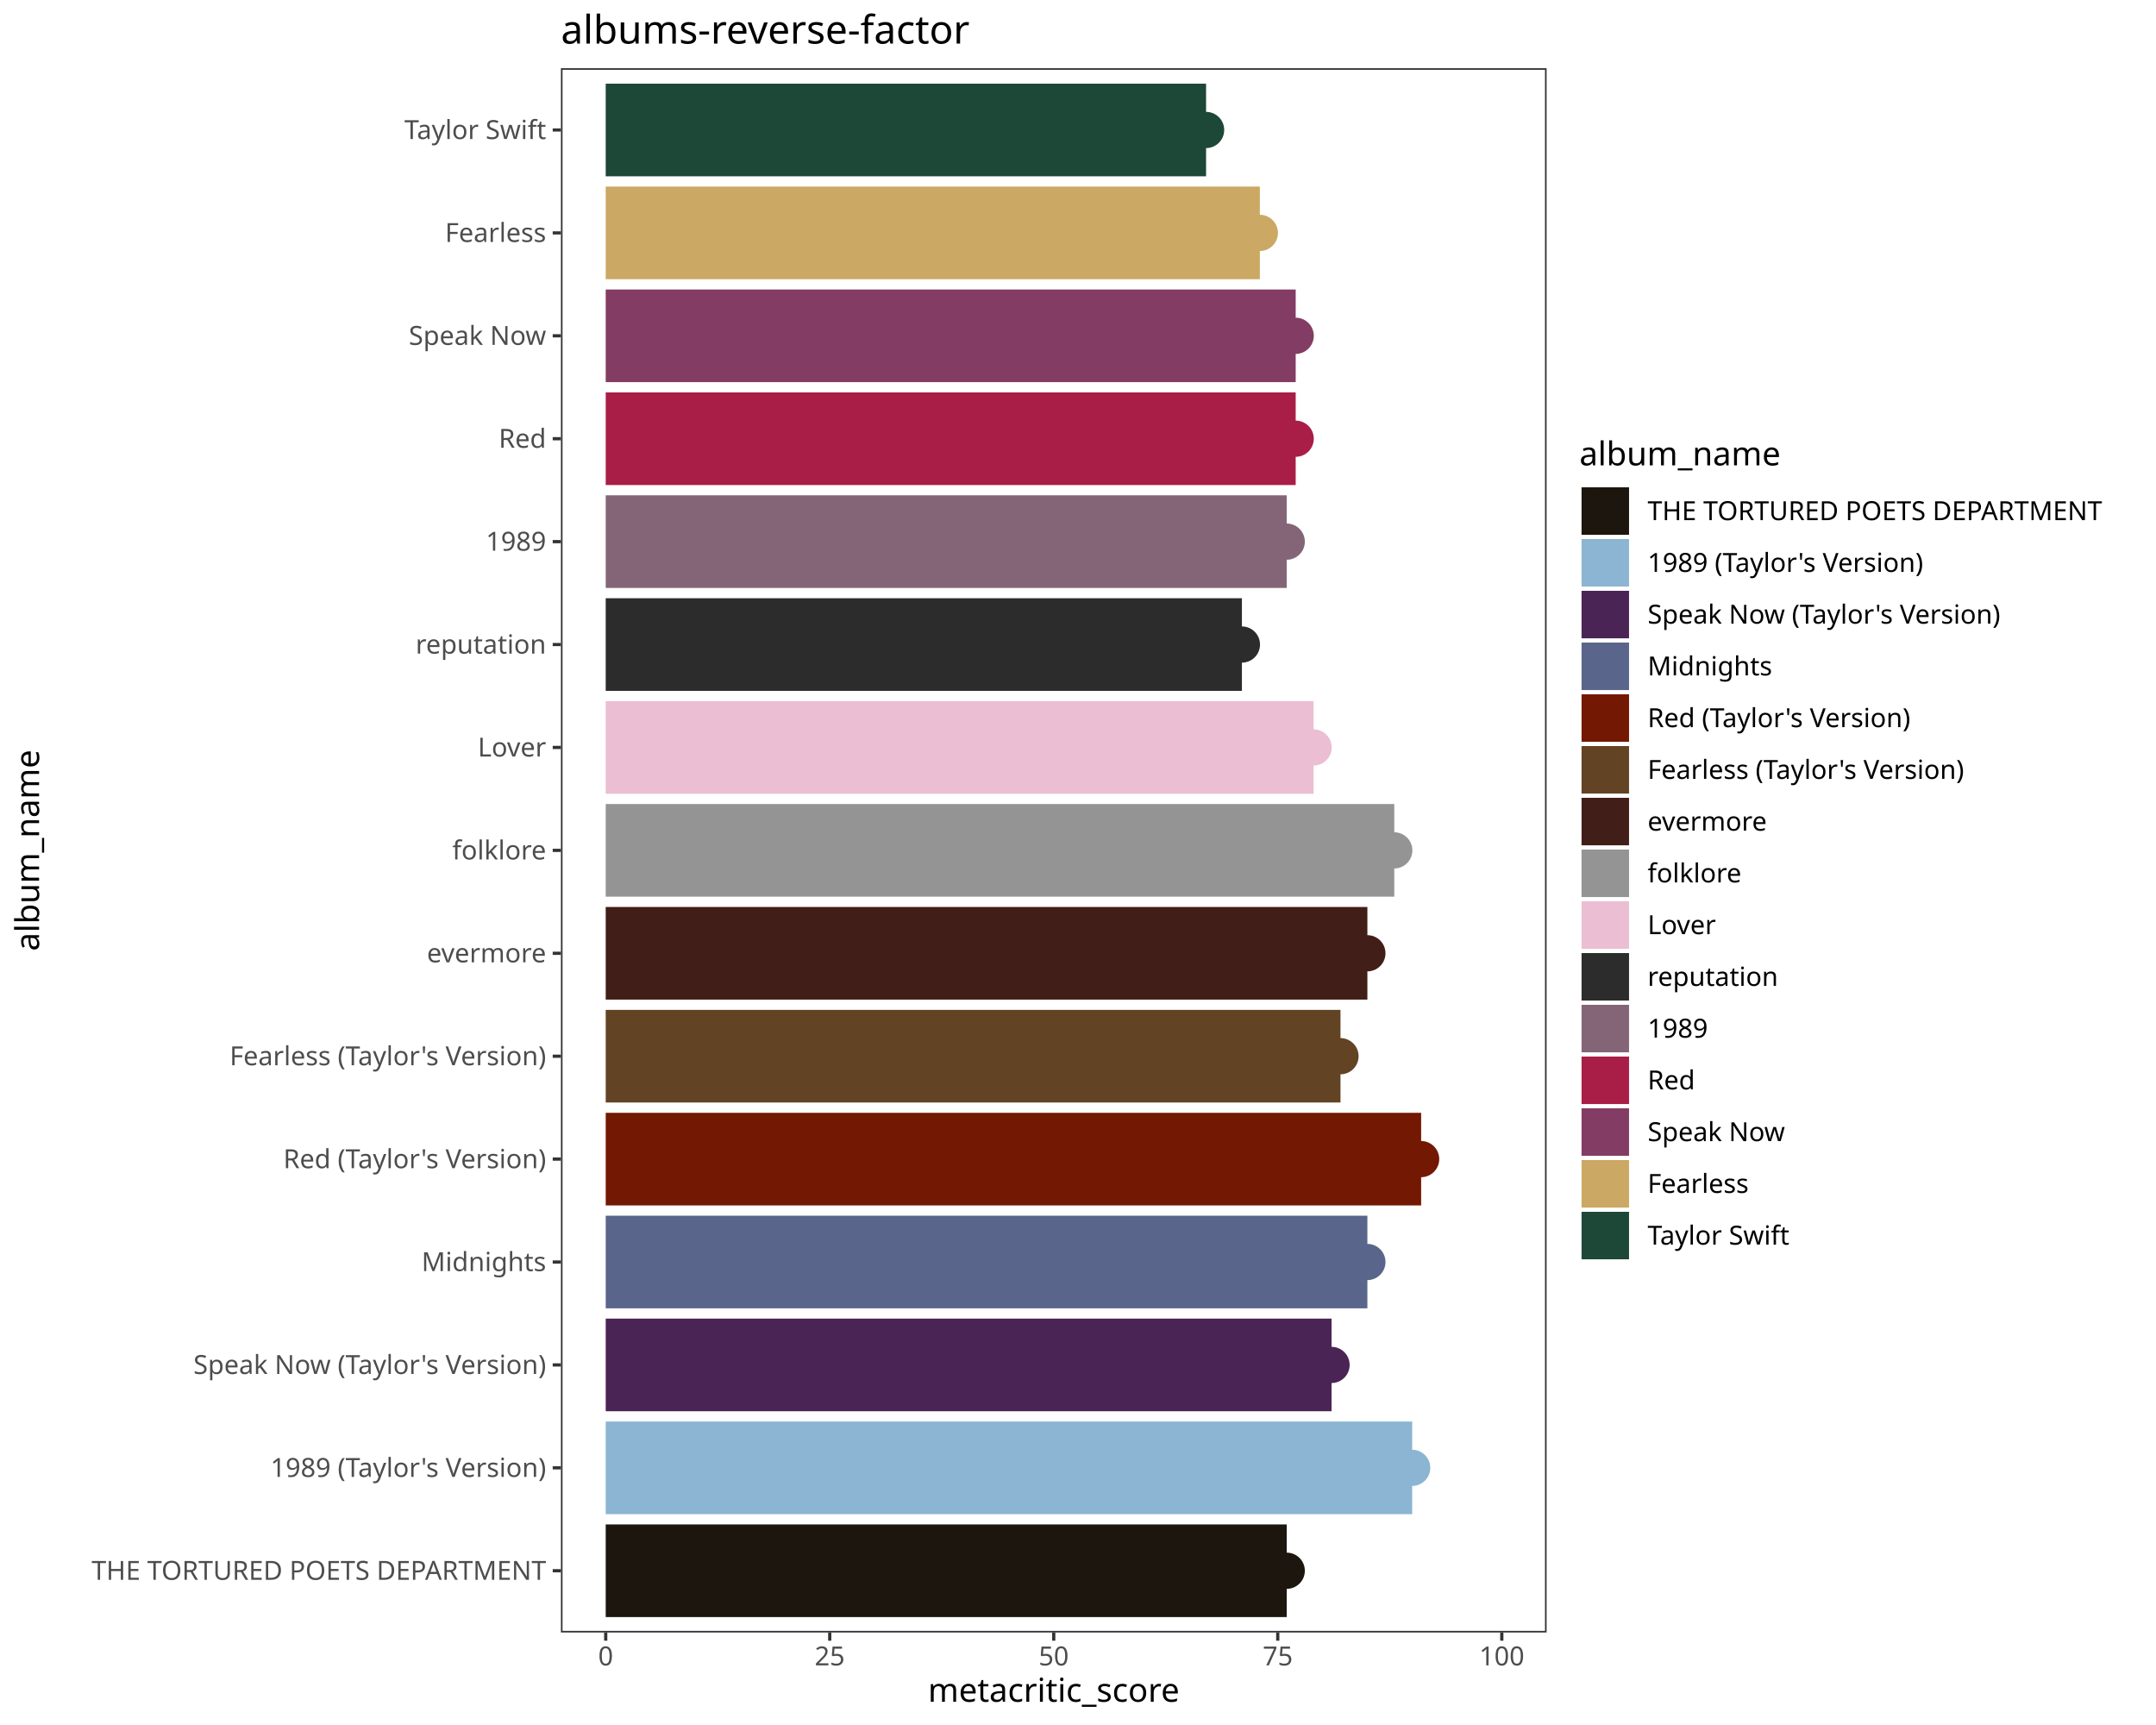
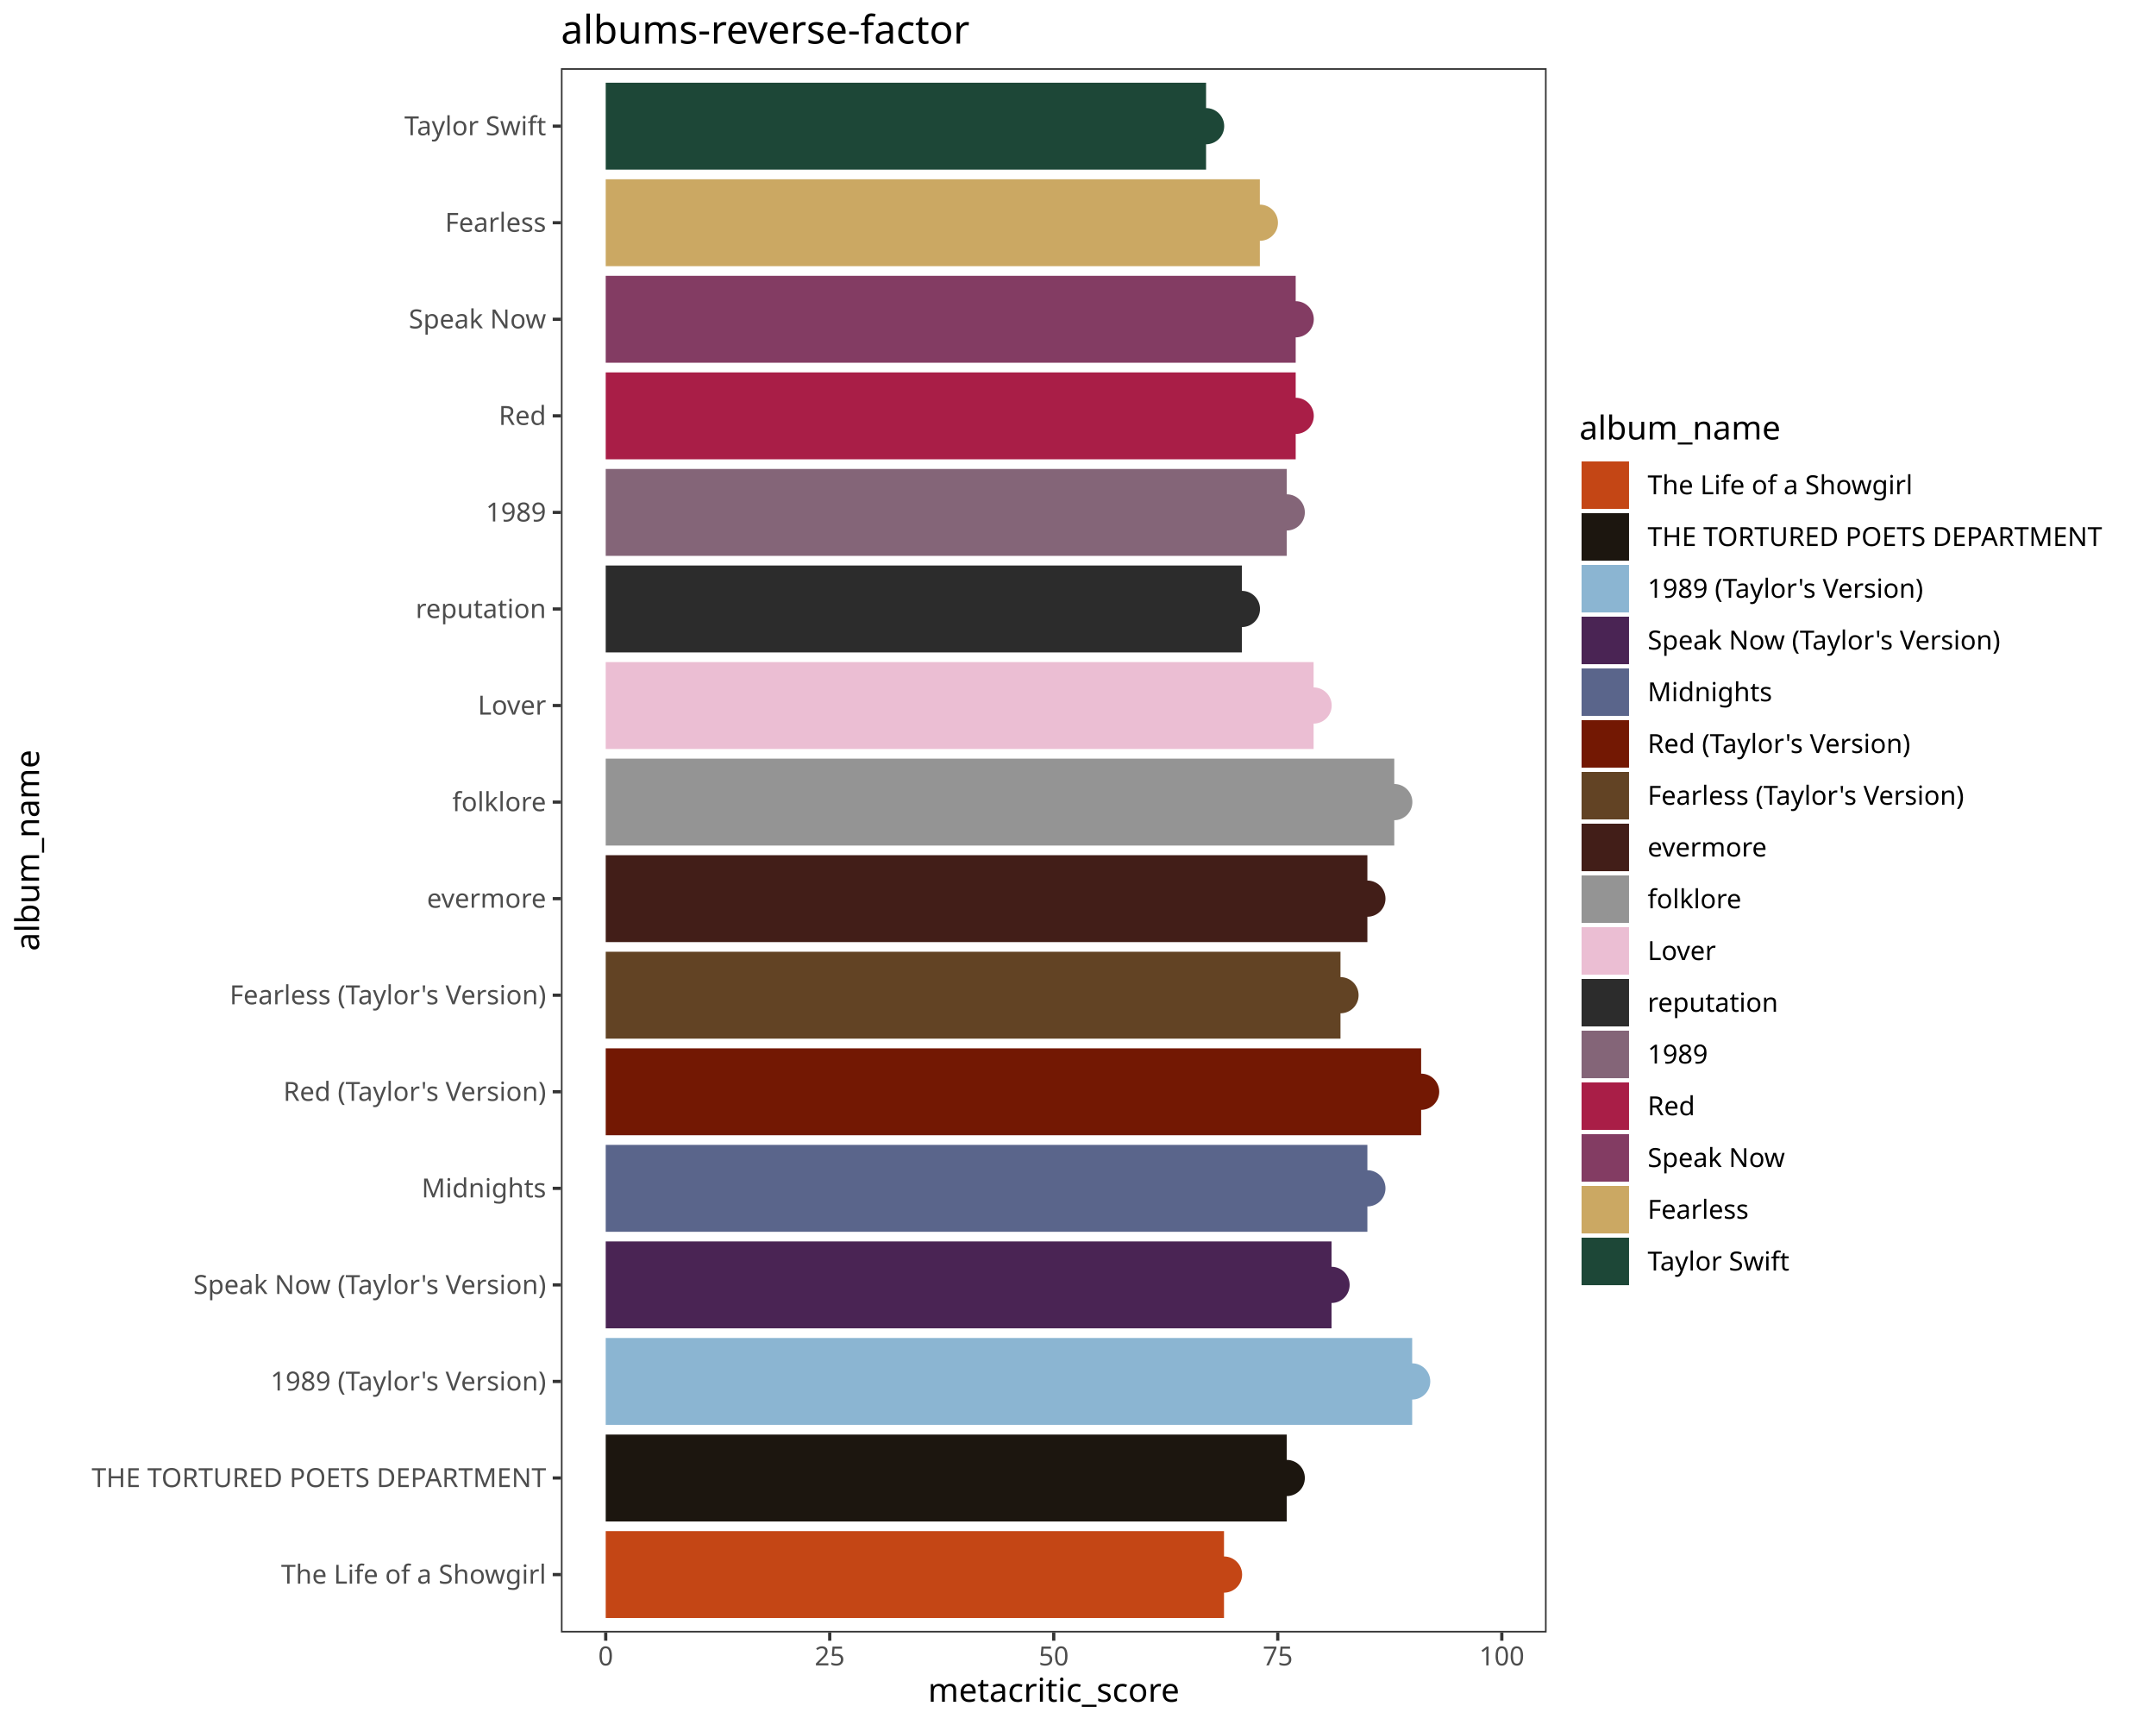
<svg xmlns="http://www.w3.org/2000/svg" class="svglite" data-engine-version="2.0" width="720.00pt" height="576.00pt" viewBox="0 0 720.00 576.00">
  <defs>
    <style type="text/css">
    .svglite line, .svglite polyline, .svglite polygon, .svglite path, .svglite rect, .svglite circle {
      fill: none;
      stroke: #000000;
      stroke-linecap: round;
      stroke-linejoin: round;
      stroke-miterlimit: 10.00;
    }
  </style>
  </defs>
  <rect width="100%" height="100%" style="stroke: none; fill: #FFFFFF;" />
  <defs>
    <clipPath id="cpMC4wMHw3MjAuMDB8MC4wMHw1NzYuMDA=">
      <rect x="0.00" y="0.00" width="720.00" height="576.00" />
    </clipPath>
  </defs>
  <g clip-path="url(#cpMC4wMHw3MjAuMDB8MC4wMHw1NzYuMDA=)">
    <rect x="0.00" y="0.00" width="720.00" height="576.00" style="stroke-width: 1.07; stroke: #FFFFFF; fill: #FFFFFF;" />
  </g>
  <defs>
    <clipPath id="cpMTg3LjMyfDUxNi40OXwyMi43OHw1NDUuMTE=">
      <rect x="187.32" y="22.78" width="329.17" height="522.33" />
    </clipPath>
  </defs>
  <g clip-path="url(#cpMTg3LjMyfDUxNi40OXwyMi43OHw1NDUuMTE=)">
    <rect x="187.32" y="22.78" width="329.17" height="522.33" style="stroke-width: 1.07; stroke: none; fill: #FFFFFF;" />
-     <rect x="202.28" y="27.94" width="200.49" height="30.93" style="stroke-width: 1.07; stroke: none; stroke-linecap: butt; stroke-linejoin: miter; fill: #1D4737;" />
-     <rect x="202.28" y="62.30" width="218.45" height="30.93" style="stroke-width: 1.07; stroke: none; stroke-linecap: butt; stroke-linejoin: miter; fill: #CBA863;" />
-     <rect x="202.28" y="96.67" width="230.42" height="30.93" style="stroke-width: 1.07; stroke: none; stroke-linecap: butt; stroke-linejoin: miter; fill: #833C63;" />
-     <rect x="202.28" y="131.03" width="230.42" height="30.93" style="stroke-width: 1.07; stroke: none; stroke-linecap: butt; stroke-linejoin: miter; fill: #A91E47;" />
-     <rect x="202.28" y="165.39" width="227.43" height="30.93" style="stroke-width: 1.07; stroke: none; stroke-linecap: butt; stroke-linejoin: miter; fill: #846578;" />
-     <rect x="202.28" y="199.76" width="212.46" height="30.93" style="stroke-width: 1.07; stroke: none; stroke-linecap: butt; stroke-linejoin: miter; fill: #2C2C2C;" />
-     <rect x="202.28" y="234.12" width="236.40" height="30.93" style="stroke-width: 1.07; stroke: none; stroke-linecap: butt; stroke-linejoin: miter; fill: #EBBED3;" />
-     <rect x="202.28" y="268.48" width="263.34" height="30.93" style="stroke-width: 1.07; stroke: none; stroke-linecap: butt; stroke-linejoin: miter; fill: #949494;" />
-     <rect x="202.28" y="302.85" width="254.36" height="30.93" style="stroke-width: 1.07; stroke: none; stroke-linecap: butt; stroke-linejoin: miter; fill: #421E18;" />
-     <rect x="202.28" y="337.21" width="245.38" height="30.93" style="stroke-width: 1.07; stroke: none; stroke-linecap: butt; stroke-linejoin: miter; fill: #624324;" />
-     <rect x="202.28" y="371.58" width="272.31" height="30.93" style="stroke-width: 1.07; stroke: none; stroke-linecap: butt; stroke-linejoin: miter; fill: #731803;" />
-     <rect x="202.28" y="405.94" width="254.36" height="30.93" style="stroke-width: 1.07; stroke: none; stroke-linecap: butt; stroke-linejoin: miter; fill: #5A658B;" />
-     <rect x="202.28" y="440.30" width="242.39" height="30.93" style="stroke-width: 1.07; stroke: none; stroke-linecap: butt; stroke-linejoin: miter; fill: #4A2454;" />
-     <rect x="202.28" y="474.67" width="269.32" height="30.93" style="stroke-width: 1.07; stroke: none; stroke-linecap: butt; stroke-linejoin: miter; fill: #8BB5D2;" />
-     <rect x="202.28" y="509.03" width="227.43" height="30.93" style="stroke-width: 1.07; stroke: none; stroke-linecap: butt; stroke-linejoin: miter; fill: #1C160F;" />
-     <circle cx="402.78" cy="43.40" r="5.69" style="stroke-width: 0.71; stroke: #1D4737; fill: #1D4737;" />
-     <circle cx="420.73" cy="77.77" r="5.69" style="stroke-width: 0.71; stroke: #CBA863; fill: #CBA863;" />
-     <circle cx="432.70" cy="112.13" r="5.69" style="stroke-width: 0.71; stroke: #833C63; fill: #833C63;" />
-     <circle cx="432.70" cy="146.49" r="5.69" style="stroke-width: 0.71; stroke: #A91E47; fill: #A91E47;" />
-     <circle cx="429.71" cy="180.86" r="5.69" style="stroke-width: 0.71; stroke: #846578; fill: #846578;" />
-     <circle cx="414.74" cy="215.22" r="5.69" style="stroke-width: 0.71; stroke: #2C2C2C; fill: #2C2C2C;" />
-     <circle cx="438.68" cy="249.58" r="5.69" style="stroke-width: 0.71; stroke: #EBBED3; fill: #EBBED3;" />
-     <circle cx="465.62" cy="283.95" r="5.69" style="stroke-width: 0.71; stroke: #949494; fill: #949494;" />
-     <circle cx="456.64" cy="318.31" r="5.69" style="stroke-width: 0.71; stroke: #421E18; fill: #421E18;" />
-     <circle cx="447.66" cy="352.68" r="5.69" style="stroke-width: 0.71; stroke: #624324; fill: #624324;" />
-     <circle cx="474.59" cy="387.04" r="5.69" style="stroke-width: 0.71; stroke: #731803; fill: #731803;" />
-     <circle cx="456.64" cy="421.40" r="5.69" style="stroke-width: 0.71; stroke: #5A658B; fill: #5A658B;" />
-     <circle cx="444.67" cy="455.77" r="5.69" style="stroke-width: 0.71; stroke: #4A2454; fill: #4A2454;" />
-     <circle cx="471.60" cy="490.13" r="5.69" style="stroke-width: 0.71; stroke: #8BB5D2; fill: #8BB5D2;" />
-     <circle cx="429.71" cy="524.49" r="5.69" style="stroke-width: 0.71; stroke: #1C160F; fill: #1C160F;" />
+     <rect x="202.28" y="27.62" width="200.49" height="29.02" style="stroke-width: 1.07; stroke: none; stroke-linecap: butt; stroke-linejoin: miter; fill: #1D4737;" />
+     <rect x="202.28" y="59.86" width="218.45" height="29.02" style="stroke-width: 1.07; stroke: none; stroke-linecap: butt; stroke-linejoin: miter; fill: #CBA863;" />
+     <rect x="202.28" y="92.10" width="230.42" height="29.02" style="stroke-width: 1.07; stroke: none; stroke-linecap: butt; stroke-linejoin: miter; fill: #833C63;" />
+     <rect x="202.28" y="124.35" width="230.42" height="29.02" style="stroke-width: 1.07; stroke: none; stroke-linecap: butt; stroke-linejoin: miter; fill: #A91E47;" />
+     <rect x="202.28" y="156.59" width="227.43" height="29.02" style="stroke-width: 1.07; stroke: none; stroke-linecap: butt; stroke-linejoin: miter; fill: #846578;" />
+     <rect x="202.28" y="188.83" width="212.46" height="29.02" style="stroke-width: 1.07; stroke: none; stroke-linecap: butt; stroke-linejoin: miter; fill: #2C2C2C;" />
+     <rect x="202.28" y="221.08" width="236.40" height="29.02" style="stroke-width: 1.07; stroke: none; stroke-linecap: butt; stroke-linejoin: miter; fill: #EBBED3;" />
+     <rect x="202.28" y="253.32" width="263.34" height="29.02" style="stroke-width: 1.07; stroke: none; stroke-linecap: butt; stroke-linejoin: miter; fill: #949494;" />
+     <rect x="202.28" y="285.56" width="254.36" height="29.02" style="stroke-width: 1.07; stroke: none; stroke-linecap: butt; stroke-linejoin: miter; fill: #421E18;" />
+     <rect x="202.28" y="317.80" width="245.38" height="29.02" style="stroke-width: 1.07; stroke: none; stroke-linecap: butt; stroke-linejoin: miter; fill: #624324;" />
+     <rect x="202.28" y="350.05" width="272.31" height="29.02" style="stroke-width: 1.07; stroke: none; stroke-linecap: butt; stroke-linejoin: miter; fill: #731803;" />
+     <rect x="202.28" y="382.29" width="254.36" height="29.02" style="stroke-width: 1.07; stroke: none; stroke-linecap: butt; stroke-linejoin: miter; fill: #5A658B;" />
+     <rect x="202.28" y="414.53" width="242.39" height="29.02" style="stroke-width: 1.07; stroke: none; stroke-linecap: butt; stroke-linejoin: miter; fill: #4A2454;" />
+     <rect x="202.28" y="446.77" width="269.32" height="29.02" style="stroke-width: 1.07; stroke: none; stroke-linecap: butt; stroke-linejoin: miter; fill: #8BB5D2;" />
+     <rect x="202.28" y="479.02" width="227.43" height="29.02" style="stroke-width: 1.07; stroke: none; stroke-linecap: butt; stroke-linejoin: miter; fill: #1C160F;" />
+     <rect x="202.28" y="511.26" width="206.48" height="29.02" style="stroke-width: 1.07; stroke: none; stroke-linecap: butt; stroke-linejoin: miter; fill: #C44615;" />
+     <circle cx="402.78" cy="42.13" r="5.69" style="stroke-width: 0.71; stroke: #1D4737; fill: #1D4737;" />
+     <circle cx="420.73" cy="74.37" r="5.69" style="stroke-width: 0.71; stroke: #CBA863; fill: #CBA863;" />
+     <circle cx="432.70" cy="106.61" r="5.69" style="stroke-width: 0.71; stroke: #833C63; fill: #833C63;" />
+     <circle cx="432.70" cy="138.86" r="5.69" style="stroke-width: 0.71; stroke: #A91E47; fill: #A91E47;" />
+     <circle cx="429.71" cy="171.10" r="5.69" style="stroke-width: 0.71; stroke: #846578; fill: #846578;" />
+     <circle cx="414.74" cy="203.34" r="5.69" style="stroke-width: 0.71; stroke: #2C2C2C; fill: #2C2C2C;" />
+     <circle cx="438.68" cy="235.58" r="5.69" style="stroke-width: 0.71; stroke: #EBBED3; fill: #EBBED3;" />
+     <circle cx="465.62" cy="267.83" r="5.69" style="stroke-width: 0.71; stroke: #949494; fill: #949494;" />
+     <circle cx="456.64" cy="300.07" r="5.69" style="stroke-width: 0.71; stroke: #421E18; fill: #421E18;" />
+     <circle cx="447.66" cy="332.31" r="5.69" style="stroke-width: 0.71; stroke: #624324; fill: #624324;" />
+     <circle cx="474.59" cy="364.55" r="5.69" style="stroke-width: 0.71; stroke: #731803; fill: #731803;" />
+     <circle cx="456.64" cy="396.80" r="5.69" style="stroke-width: 0.71; stroke: #5A658B; fill: #5A658B;" />
+     <circle cx="444.67" cy="429.04" r="5.69" style="stroke-width: 0.71; stroke: #4A2454; fill: #4A2454;" />
+     <circle cx="471.60" cy="461.28" r="5.69" style="stroke-width: 0.71; stroke: #8BB5D2; fill: #8BB5D2;" />
+     <circle cx="429.71" cy="493.52" r="5.69" style="stroke-width: 0.71; stroke: #1C160F; fill: #1C160F;" />
+     <circle cx="408.76" cy="525.77" r="5.69" style="stroke-width: 0.71; stroke: #C44615; fill: #C44615;" />
    <rect x="187.32" y="22.78" width="329.17" height="522.33" style="stroke-width: 1.07; stroke: #333333;" />
  </g>
  <g clip-path="url(#cpMC4wMHw3MjAuMDB8MC4wMHw1NzYuMDA=)">
-     <text x="182.39" y="527.52" text-anchor="end" style="font-size: 8.80px; fill: #4D4D4D; font-family: sans;" textLength="164.31px" lengthAdjust="spacingAndGlyphs">THE TORTURED POETS DEPARTMENT</text>
-     <text x="182.39" y="493.16" text-anchor="end" style="font-size: 8.80px; fill: #4D4D4D; font-family: sans;" textLength="90.71px" lengthAdjust="spacingAndGlyphs">1989 (Taylor's Version)</text>
-     <text x="182.39" y="458.79" text-anchor="end" style="font-size: 8.80px; fill: #4D4D4D; font-family: sans;" textLength="116.14px" lengthAdjust="spacingAndGlyphs">Speak Now (Taylor's Version)</text>
-     <text x="182.39" y="424.43" text-anchor="end" style="font-size: 8.80px; fill: #4D4D4D; font-family: sans;" textLength="37.67px" lengthAdjust="spacingAndGlyphs">Midnights</text>
-     <text x="182.39" y="390.07" text-anchor="end" style="font-size: 8.80px; fill: #4D4D4D; font-family: sans;" textLength="87.27px" lengthAdjust="spacingAndGlyphs">Red (Taylor's Version)</text>
-     <text x="182.39" y="355.70" text-anchor="end" style="font-size: 8.80px; fill: #4D4D4D; font-family: sans;" textLength="104.88px" lengthAdjust="spacingAndGlyphs">Fearless (Taylor's Version)</text>
-     <text x="182.39" y="321.34" text-anchor="end" style="font-size: 8.80px; fill: #4D4D4D; font-family: sans;" textLength="37.18px" lengthAdjust="spacingAndGlyphs">evermore</text>
-     <text x="182.39" y="286.98" text-anchor="end" style="font-size: 8.80px; fill: #4D4D4D; font-family: sans;" textLength="28.37px" lengthAdjust="spacingAndGlyphs">folklore</text>
-     <text x="182.39" y="252.61" text-anchor="end" style="font-size: 8.80px; fill: #4D4D4D; font-family: sans;" textLength="22.02px" lengthAdjust="spacingAndGlyphs">Lover</text>
-     <text x="182.39" y="218.25" text-anchor="end" style="font-size: 8.80px; fill: #4D4D4D; font-family: sans;" textLength="39.14px" lengthAdjust="spacingAndGlyphs">reputation</text>
-     <text x="182.39" y="183.88" text-anchor="end" style="font-size: 8.80px; fill: #4D4D4D; font-family: sans;" textLength="19.58px" lengthAdjust="spacingAndGlyphs">1989</text>
-     <text x="182.39" y="149.52" text-anchor="end" style="font-size: 8.80px; fill: #4D4D4D; font-family: sans;" textLength="16.15px" lengthAdjust="spacingAndGlyphs">Red</text>
-     <text x="182.39" y="115.16" text-anchor="end" style="font-size: 8.80px; fill: #4D4D4D; font-family: sans;" textLength="45.01px" lengthAdjust="spacingAndGlyphs">Speak Now</text>
-     <text x="182.39" y="80.79" text-anchor="end" style="font-size: 8.80px; fill: #4D4D4D; font-family: sans;" textLength="33.75px" lengthAdjust="spacingAndGlyphs">Fearless</text>
-     <text x="182.39" y="46.43" text-anchor="end" style="font-size: 8.80px; fill: #4D4D4D; font-family: sans;" textLength="45.97px" lengthAdjust="spacingAndGlyphs">Taylor Swift</text>
-     <polyline points="184.58,524.49 187.32,524.49 " style="stroke-width: 1.07; stroke: #333333; stroke-linecap: butt;" />
-     <polyline points="184.58,490.13 187.32,490.13 " style="stroke-width: 1.07; stroke: #333333; stroke-linecap: butt;" />
-     <polyline points="184.58,455.77 187.32,455.77 " style="stroke-width: 1.07; stroke: #333333; stroke-linecap: butt;" />
-     <polyline points="184.58,421.40 187.32,421.40 " style="stroke-width: 1.07; stroke: #333333; stroke-linecap: butt;" />
-     <polyline points="184.58,387.04 187.32,387.04 " style="stroke-width: 1.07; stroke: #333333; stroke-linecap: butt;" />
-     <polyline points="184.58,352.68 187.32,352.68 " style="stroke-width: 1.07; stroke: #333333; stroke-linecap: butt;" />
-     <polyline points="184.58,318.31 187.32,318.31 " style="stroke-width: 1.07; stroke: #333333; stroke-linecap: butt;" />
-     <polyline points="184.58,283.95 187.32,283.95 " style="stroke-width: 1.07; stroke: #333333; stroke-linecap: butt;" />
-     <polyline points="184.58,249.58 187.32,249.58 " style="stroke-width: 1.07; stroke: #333333; stroke-linecap: butt;" />
-     <polyline points="184.58,215.22 187.32,215.22 " style="stroke-width: 1.07; stroke: #333333; stroke-linecap: butt;" />
-     <polyline points="184.58,180.86 187.32,180.86 " style="stroke-width: 1.07; stroke: #333333; stroke-linecap: butt;" />
-     <polyline points="184.58,146.49 187.32,146.49 " style="stroke-width: 1.07; stroke: #333333; stroke-linecap: butt;" />
-     <polyline points="184.58,112.13 187.32,112.13 " style="stroke-width: 1.07; stroke: #333333; stroke-linecap: butt;" />
-     <polyline points="184.58,77.77 187.32,77.77 " style="stroke-width: 1.07; stroke: #333333; stroke-linecap: butt;" />
-     <polyline points="184.58,43.40 187.32,43.40 " style="stroke-width: 1.07; stroke: #333333; stroke-linecap: butt;" />
+     <text x="182.39" y="528.80" text-anchor="end" style="font-size: 8.80px; fill: #4D4D4D; font-family: sans;" textLength="85.11px" lengthAdjust="spacingAndGlyphs">The Life of a Showgirl</text>
+     <text x="182.39" y="496.55" text-anchor="end" style="font-size: 8.80px; fill: #4D4D4D; font-family: sans;" textLength="164.31px" lengthAdjust="spacingAndGlyphs">THE TORTURED POETS DEPARTMENT</text>
+     <text x="182.39" y="464.31" text-anchor="end" style="font-size: 8.80px; fill: #4D4D4D; font-family: sans;" textLength="90.71px" lengthAdjust="spacingAndGlyphs">1989 (Taylor's Version)</text>
+     <text x="182.39" y="432.07" text-anchor="end" style="font-size: 8.80px; fill: #4D4D4D; font-family: sans;" textLength="116.14px" lengthAdjust="spacingAndGlyphs">Speak Now (Taylor's Version)</text>
+     <text x="182.39" y="399.82" text-anchor="end" style="font-size: 8.80px; fill: #4D4D4D; font-family: sans;" textLength="37.67px" lengthAdjust="spacingAndGlyphs">Midnights</text>
+     <text x="182.39" y="367.58" text-anchor="end" style="font-size: 8.80px; fill: #4D4D4D; font-family: sans;" textLength="87.27px" lengthAdjust="spacingAndGlyphs">Red (Taylor's Version)</text>
+     <text x="182.39" y="335.34" text-anchor="end" style="font-size: 8.80px; fill: #4D4D4D; font-family: sans;" textLength="104.88px" lengthAdjust="spacingAndGlyphs">Fearless (Taylor's Version)</text>
+     <text x="182.39" y="303.10" text-anchor="end" style="font-size: 8.80px; fill: #4D4D4D; font-family: sans;" textLength="37.18px" lengthAdjust="spacingAndGlyphs">evermore</text>
+     <text x="182.39" y="270.85" text-anchor="end" style="font-size: 8.80px; fill: #4D4D4D; font-family: sans;" textLength="28.37px" lengthAdjust="spacingAndGlyphs">folklore</text>
+     <text x="182.39" y="238.61" text-anchor="end" style="font-size: 8.80px; fill: #4D4D4D; font-family: sans;" textLength="22.02px" lengthAdjust="spacingAndGlyphs">Lover</text>
+     <text x="182.39" y="206.37" text-anchor="end" style="font-size: 8.80px; fill: #4D4D4D; font-family: sans;" textLength="39.14px" lengthAdjust="spacingAndGlyphs">reputation</text>
+     <text x="182.39" y="174.13" text-anchor="end" style="font-size: 8.80px; fill: #4D4D4D; font-family: sans;" textLength="19.58px" lengthAdjust="spacingAndGlyphs">1989</text>
+     <text x="182.39" y="141.88" text-anchor="end" style="font-size: 8.80px; fill: #4D4D4D; font-family: sans;" textLength="16.15px" lengthAdjust="spacingAndGlyphs">Red</text>
+     <text x="182.39" y="109.64" text-anchor="end" style="font-size: 8.80px; fill: #4D4D4D; font-family: sans;" textLength="45.01px" lengthAdjust="spacingAndGlyphs">Speak Now</text>
+     <text x="182.39" y="77.40" text-anchor="end" style="font-size: 8.80px; fill: #4D4D4D; font-family: sans;" textLength="33.75px" lengthAdjust="spacingAndGlyphs">Fearless</text>
+     <text x="182.39" y="45.16" text-anchor="end" style="font-size: 8.80px; fill: #4D4D4D; font-family: sans;" textLength="45.97px" lengthAdjust="spacingAndGlyphs">Taylor Swift</text>
+     <polyline points="184.58,525.77 187.32,525.77 " style="stroke-width: 1.07; stroke: #333333; stroke-linecap: butt;" />
+     <polyline points="184.58,493.52 187.32,493.52 " style="stroke-width: 1.07; stroke: #333333; stroke-linecap: butt;" />
+     <polyline points="184.58,461.28 187.32,461.28 " style="stroke-width: 1.07; stroke: #333333; stroke-linecap: butt;" />
+     <polyline points="184.58,429.04 187.32,429.04 " style="stroke-width: 1.07; stroke: #333333; stroke-linecap: butt;" />
+     <polyline points="184.58,396.80 187.32,396.80 " style="stroke-width: 1.07; stroke: #333333; stroke-linecap: butt;" />
+     <polyline points="184.58,364.55 187.32,364.55 " style="stroke-width: 1.07; stroke: #333333; stroke-linecap: butt;" />
+     <polyline points="184.58,332.31 187.32,332.31 " style="stroke-width: 1.07; stroke: #333333; stroke-linecap: butt;" />
+     <polyline points="184.58,300.07 187.32,300.07 " style="stroke-width: 1.07; stroke: #333333; stroke-linecap: butt;" />
+     <polyline points="184.58,267.83 187.32,267.83 " style="stroke-width: 1.07; stroke: #333333; stroke-linecap: butt;" />
+     <polyline points="184.58,235.58 187.32,235.58 " style="stroke-width: 1.07; stroke: #333333; stroke-linecap: butt;" />
+     <polyline points="184.58,203.34 187.32,203.34 " style="stroke-width: 1.07; stroke: #333333; stroke-linecap: butt;" />
+     <polyline points="184.58,171.10 187.32,171.10 " style="stroke-width: 1.07; stroke: #333333; stroke-linecap: butt;" />
+     <polyline points="184.58,138.86 187.32,138.86 " style="stroke-width: 1.07; stroke: #333333; stroke-linecap: butt;" />
+     <polyline points="184.58,106.61 187.32,106.61 " style="stroke-width: 1.07; stroke: #333333; stroke-linecap: butt;" />
+     <polyline points="184.58,74.37 187.32,74.37 " style="stroke-width: 1.07; stroke: #333333; stroke-linecap: butt;" />
+     <polyline points="184.58,42.13 187.32,42.13 " style="stroke-width: 1.07; stroke: #333333; stroke-linecap: butt;" />
    <polyline points="202.28,547.85 202.28,545.11 " style="stroke-width: 1.07; stroke: #333333; stroke-linecap: butt;" />
    <polyline points="277.09,547.85 277.09,545.11 " style="stroke-width: 1.07; stroke: #333333; stroke-linecap: butt;" />
    <polyline points="351.90,547.85 351.90,545.11 " style="stroke-width: 1.07; stroke: #333333; stroke-linecap: butt;" />
    <polyline points="426.71,547.85 426.71,545.11 " style="stroke-width: 1.07; stroke: #333333; stroke-linecap: butt;" />
    <polyline points="501.53,547.85 501.53,545.11 " style="stroke-width: 1.07; stroke: #333333; stroke-linecap: butt;" />
    <text x="202.28" y="556.10" text-anchor="middle" style="font-size: 8.80px; fill: #4D4D4D; font-family: sans;" textLength="4.89px" lengthAdjust="spacingAndGlyphs">0</text>
    <text x="277.09" y="556.10" text-anchor="middle" style="font-size: 8.80px; fill: #4D4D4D; font-family: sans;" textLength="9.79px" lengthAdjust="spacingAndGlyphs">25</text>
    <text x="351.90" y="556.10" text-anchor="middle" style="font-size: 8.80px; fill: #4D4D4D; font-family: sans;" textLength="9.79px" lengthAdjust="spacingAndGlyphs">50</text>
    <text x="426.71" y="556.10" text-anchor="middle" style="font-size: 8.80px; fill: #4D4D4D; font-family: sans;" textLength="9.79px" lengthAdjust="spacingAndGlyphs">75</text>
    <text x="501.53" y="556.10" text-anchor="middle" style="font-size: 8.80px; fill: #4D4D4D; font-family: sans;" textLength="14.68px" lengthAdjust="spacingAndGlyphs">100</text>
    <text x="351.90" y="568.24" text-anchor="middle" style="font-size: 11.00px; font-family: sans;" textLength="80.10px" lengthAdjust="spacingAndGlyphs">metacritic_score</text>
    <text transform="translate(13.05,283.95) rotate(-90)" text-anchor="middle" style="font-size: 11.00px; font-family: sans;" textLength="63.60px" lengthAdjust="spacingAndGlyphs">album_name</text>
-     <rect x="527.45" y="146.68" width="187.07" height="274.53" style="stroke-width: 1.07; stroke: none; fill: #FFFFFF;" />
-     <text x="527.45" y="155.39" style="font-size: 11.00px; font-family: sans;" textLength="63.60px" lengthAdjust="spacingAndGlyphs">album_name</text>
-     <rect x="527.45" y="162.01" width="17.28" height="17.28" style="stroke-width: 1.07; stroke: none; fill: #FFFFFF;" />
-     <rect x="528.16" y="162.72" width="15.86" height="15.86" style="stroke-width: 1.07; stroke: none; stroke-linecap: butt; stroke-linejoin: miter; fill: #1C160F;" />
-     <circle cx="536.09" cy="170.65" r="5.69" style="stroke-width: 0.71; stroke: #1C160F; fill: #1C160F;" />
-     <rect x="527.45" y="179.29" width="17.28" height="17.28" style="stroke-width: 1.07; stroke: none; fill: #FFFFFF;" />
-     <rect x="528.16" y="180.00" width="15.86" height="15.86" style="stroke-width: 1.07; stroke: none; stroke-linecap: butt; stroke-linejoin: miter; fill: #8BB5D2;" />
-     <circle cx="536.09" cy="187.93" r="5.69" style="stroke-width: 0.71; stroke: #8BB5D2; fill: #8BB5D2;" />
-     <rect x="527.45" y="196.57" width="17.28" height="17.28" style="stroke-width: 1.07; stroke: none; fill: #FFFFFF;" />
-     <rect x="528.16" y="197.28" width="15.86" height="15.86" style="stroke-width: 1.07; stroke: none; stroke-linecap: butt; stroke-linejoin: miter; fill: #4A2454;" />
-     <circle cx="536.09" cy="205.21" r="5.69" style="stroke-width: 0.71; stroke: #4A2454; fill: #4A2454;" />
-     <rect x="527.45" y="213.85" width="17.28" height="17.28" style="stroke-width: 1.07; stroke: none; fill: #FFFFFF;" />
-     <rect x="528.16" y="214.56" width="15.86" height="15.86" style="stroke-width: 1.07; stroke: none; stroke-linecap: butt; stroke-linejoin: miter; fill: #5A658B;" />
-     <circle cx="536.09" cy="222.49" r="5.69" style="stroke-width: 0.71; stroke: #5A658B; fill: #5A658B;" />
-     <rect x="527.45" y="231.13" width="17.28" height="17.28" style="stroke-width: 1.07; stroke: none; fill: #FFFFFF;" />
-     <rect x="528.16" y="231.84" width="15.86" height="15.86" style="stroke-width: 1.07; stroke: none; stroke-linecap: butt; stroke-linejoin: miter; fill: #731803;" />
-     <circle cx="536.09" cy="239.77" r="5.69" style="stroke-width: 0.71; stroke: #731803; fill: #731803;" />
-     <rect x="527.45" y="248.41" width="17.28" height="17.28" style="stroke-width: 1.07; stroke: none; fill: #FFFFFF;" />
-     <rect x="528.16" y="249.12" width="15.86" height="15.86" style="stroke-width: 1.07; stroke: none; stroke-linecap: butt; stroke-linejoin: miter; fill: #624324;" />
-     <circle cx="536.09" cy="257.05" r="5.69" style="stroke-width: 0.71; stroke: #624324; fill: #624324;" />
-     <rect x="527.45" y="265.69" width="17.28" height="17.28" style="stroke-width: 1.07; stroke: none; fill: #FFFFFF;" />
-     <rect x="528.16" y="266.40" width="15.86" height="15.86" style="stroke-width: 1.07; stroke: none; stroke-linecap: butt; stroke-linejoin: miter; fill: #421E18;" />
-     <circle cx="536.09" cy="274.33" r="5.69" style="stroke-width: 0.71; stroke: #421E18; fill: #421E18;" />
-     <rect x="527.45" y="282.97" width="17.28" height="17.28" style="stroke-width: 1.07; stroke: none; fill: #FFFFFF;" />
-     <rect x="528.16" y="283.68" width="15.86" height="15.86" style="stroke-width: 1.07; stroke: none; stroke-linecap: butt; stroke-linejoin: miter; fill: #949494;" />
-     <circle cx="536.09" cy="291.61" r="5.69" style="stroke-width: 0.71; stroke: #949494; fill: #949494;" />
-     <rect x="527.45" y="300.25" width="17.28" height="17.28" style="stroke-width: 1.07; stroke: none; fill: #FFFFFF;" />
-     <rect x="528.16" y="300.96" width="15.86" height="15.86" style="stroke-width: 1.07; stroke: none; stroke-linecap: butt; stroke-linejoin: miter; fill: #EBBED3;" />
-     <circle cx="536.09" cy="308.89" r="5.69" style="stroke-width: 0.71; stroke: #EBBED3; fill: #EBBED3;" />
-     <rect x="527.45" y="317.53" width="17.28" height="17.28" style="stroke-width: 1.07; stroke: none; fill: #FFFFFF;" />
-     <rect x="528.16" y="318.24" width="15.86" height="15.86" style="stroke-width: 1.07; stroke: none; stroke-linecap: butt; stroke-linejoin: miter; fill: #2C2C2C;" />
-     <circle cx="536.09" cy="326.17" r="5.69" style="stroke-width: 0.71; stroke: #2C2C2C; fill: #2C2C2C;" />
-     <rect x="527.45" y="334.81" width="17.28" height="17.28" style="stroke-width: 1.07; stroke: none; fill: #FFFFFF;" />
-     <rect x="528.16" y="335.52" width="15.86" height="15.86" style="stroke-width: 1.07; stroke: none; stroke-linecap: butt; stroke-linejoin: miter; fill: #846578;" />
-     <circle cx="536.09" cy="343.45" r="5.69" style="stroke-width: 0.71; stroke: #846578; fill: #846578;" />
-     <rect x="527.45" y="352.09" width="17.28" height="17.28" style="stroke-width: 1.07; stroke: none; fill: #FFFFFF;" />
-     <rect x="528.16" y="352.80" width="15.86" height="15.86" style="stroke-width: 1.07; stroke: none; stroke-linecap: butt; stroke-linejoin: miter; fill: #A91E47;" />
-     <circle cx="536.09" cy="360.73" r="5.69" style="stroke-width: 0.71; stroke: #A91E47; fill: #A91E47;" />
-     <rect x="527.45" y="369.37" width="17.28" height="17.28" style="stroke-width: 1.07; stroke: none; fill: #FFFFFF;" />
-     <rect x="528.16" y="370.08" width="15.86" height="15.86" style="stroke-width: 1.07; stroke: none; stroke-linecap: butt; stroke-linejoin: miter; fill: #833C63;" />
-     <circle cx="536.09" cy="378.01" r="5.69" style="stroke-width: 0.71; stroke: #833C63; fill: #833C63;" />
-     <rect x="527.45" y="386.65" width="17.28" height="17.28" style="stroke-width: 1.07; stroke: none; fill: #FFFFFF;" />
-     <rect x="528.16" y="387.36" width="15.86" height="15.86" style="stroke-width: 1.07; stroke: none; stroke-linecap: butt; stroke-linejoin: miter; fill: #CBA863;" />
-     <circle cx="536.09" cy="395.29" r="5.69" style="stroke-width: 0.71; stroke: #CBA863; fill: #CBA863;" />
-     <rect x="527.45" y="403.93" width="17.28" height="17.28" style="stroke-width: 1.07; stroke: none; fill: #FFFFFF;" />
-     <rect x="528.16" y="404.64" width="15.86" height="15.86" style="stroke-width: 1.07; stroke: none; stroke-linecap: butt; stroke-linejoin: miter; fill: #1D4737;" />
-     <circle cx="536.09" cy="412.57" r="5.69" style="stroke-width: 0.71; stroke: #1D4737; fill: #1D4737;" />
-     <text x="550.21" y="173.68" style="font-size: 8.80px; font-family: sans;" textLength="164.31px" lengthAdjust="spacingAndGlyphs">THE TORTURED POETS DEPARTMENT</text>
-     <text x="550.21" y="190.96" style="font-size: 8.80px; font-family: sans;" textLength="90.71px" lengthAdjust="spacingAndGlyphs">1989 (Taylor's Version)</text>
-     <text x="550.21" y="208.24" style="font-size: 8.80px; font-family: sans;" textLength="116.14px" lengthAdjust="spacingAndGlyphs">Speak Now (Taylor's Version)</text>
-     <text x="550.21" y="225.52" style="font-size: 8.80px; font-family: sans;" textLength="37.67px" lengthAdjust="spacingAndGlyphs">Midnights</text>
-     <text x="550.21" y="242.80" style="font-size: 8.80px; font-family: sans;" textLength="87.27px" lengthAdjust="spacingAndGlyphs">Red (Taylor's Version)</text>
-     <text x="550.21" y="260.08" style="font-size: 8.80px; font-family: sans;" textLength="104.88px" lengthAdjust="spacingAndGlyphs">Fearless (Taylor's Version)</text>
-     <text x="550.21" y="277.36" style="font-size: 8.80px; font-family: sans;" textLength="37.18px" lengthAdjust="spacingAndGlyphs">evermore</text>
-     <text x="550.21" y="294.64" style="font-size: 8.80px; font-family: sans;" textLength="28.37px" lengthAdjust="spacingAndGlyphs">folklore</text>
-     <text x="550.21" y="311.92" style="font-size: 8.80px; font-family: sans;" textLength="22.02px" lengthAdjust="spacingAndGlyphs">Lover</text>
-     <text x="550.21" y="329.20" style="font-size: 8.80px; font-family: sans;" textLength="39.14px" lengthAdjust="spacingAndGlyphs">reputation</text>
-     <text x="550.21" y="346.48" style="font-size: 8.80px; font-family: sans;" textLength="19.58px" lengthAdjust="spacingAndGlyphs">1989</text>
-     <text x="550.21" y="363.76" style="font-size: 8.80px; font-family: sans;" textLength="16.15px" lengthAdjust="spacingAndGlyphs">Red</text>
-     <text x="550.21" y="381.04" style="font-size: 8.80px; font-family: sans;" textLength="45.01px" lengthAdjust="spacingAndGlyphs">Speak Now</text>
-     <text x="550.21" y="398.32" style="font-size: 8.80px; font-family: sans;" textLength="33.75px" lengthAdjust="spacingAndGlyphs">Fearless</text>
-     <text x="550.21" y="415.60" style="font-size: 8.80px; font-family: sans;" textLength="45.97px" lengthAdjust="spacingAndGlyphs">Taylor Swift</text>
+     <rect x="527.45" y="138.04" width="187.07" height="291.81" style="stroke-width: 1.07; stroke: none; fill: #FFFFFF;" />
+     <text x="527.45" y="146.75" style="font-size: 11.00px; font-family: sans;" textLength="63.60px" lengthAdjust="spacingAndGlyphs">album_name</text>
+     <rect x="527.45" y="153.37" width="17.28" height="17.28" style="stroke-width: 1.07; stroke: none; fill: #FFFFFF;" />
+     <rect x="528.16" y="154.08" width="15.86" height="15.86" style="stroke-width: 1.07; stroke: none; stroke-linecap: butt; stroke-linejoin: miter; fill: #C44615;" />
+     <circle cx="536.09" cy="162.01" r="5.69" style="stroke-width: 0.71; stroke: #C44615; fill: #C44615;" />
+     <rect x="527.45" y="170.65" width="17.28" height="17.28" style="stroke-width: 1.07; stroke: none; fill: #FFFFFF;" />
+     <rect x="528.16" y="171.36" width="15.86" height="15.86" style="stroke-width: 1.07; stroke: none; stroke-linecap: butt; stroke-linejoin: miter; fill: #1C160F;" />
+     <circle cx="536.09" cy="179.29" r="5.69" style="stroke-width: 0.71; stroke: #1C160F; fill: #1C160F;" />
+     <rect x="527.45" y="187.93" width="17.28" height="17.28" style="stroke-width: 1.07; stroke: none; fill: #FFFFFF;" />
+     <rect x="528.16" y="188.64" width="15.86" height="15.86" style="stroke-width: 1.07; stroke: none; stroke-linecap: butt; stroke-linejoin: miter; fill: #8BB5D2;" />
+     <circle cx="536.09" cy="196.57" r="5.69" style="stroke-width: 0.71; stroke: #8BB5D2; fill: #8BB5D2;" />
+     <rect x="527.45" y="205.21" width="17.28" height="17.28" style="stroke-width: 1.07; stroke: none; fill: #FFFFFF;" />
+     <rect x="528.16" y="205.92" width="15.86" height="15.86" style="stroke-width: 1.07; stroke: none; stroke-linecap: butt; stroke-linejoin: miter; fill: #4A2454;" />
+     <circle cx="536.09" cy="213.85" r="5.69" style="stroke-width: 0.71; stroke: #4A2454; fill: #4A2454;" />
+     <rect x="527.45" y="222.49" width="17.28" height="17.28" style="stroke-width: 1.07; stroke: none; fill: #FFFFFF;" />
+     <rect x="528.16" y="223.20" width="15.86" height="15.86" style="stroke-width: 1.07; stroke: none; stroke-linecap: butt; stroke-linejoin: miter; fill: #5A658B;" />
+     <circle cx="536.09" cy="231.13" r="5.69" style="stroke-width: 0.71; stroke: #5A658B; fill: #5A658B;" />
+     <rect x="527.45" y="239.77" width="17.28" height="17.28" style="stroke-width: 1.07; stroke: none; fill: #FFFFFF;" />
+     <rect x="528.16" y="240.48" width="15.86" height="15.86" style="stroke-width: 1.07; stroke: none; stroke-linecap: butt; stroke-linejoin: miter; fill: #731803;" />
+     <circle cx="536.09" cy="248.41" r="5.69" style="stroke-width: 0.71; stroke: #731803; fill: #731803;" />
+     <rect x="527.45" y="257.05" width="17.28" height="17.28" style="stroke-width: 1.07; stroke: none; fill: #FFFFFF;" />
+     <rect x="528.16" y="257.76" width="15.86" height="15.86" style="stroke-width: 1.07; stroke: none; stroke-linecap: butt; stroke-linejoin: miter; fill: #624324;" />
+     <circle cx="536.09" cy="265.69" r="5.69" style="stroke-width: 0.71; stroke: #624324; fill: #624324;" />
+     <rect x="527.45" y="274.33" width="17.28" height="17.28" style="stroke-width: 1.07; stroke: none; fill: #FFFFFF;" />
+     <rect x="528.16" y="275.04" width="15.86" height="15.86" style="stroke-width: 1.07; stroke: none; stroke-linecap: butt; stroke-linejoin: miter; fill: #421E18;" />
+     <circle cx="536.09" cy="282.97" r="5.69" style="stroke-width: 0.71; stroke: #421E18; fill: #421E18;" />
+     <rect x="527.45" y="291.61" width="17.28" height="17.28" style="stroke-width: 1.07; stroke: none; fill: #FFFFFF;" />
+     <rect x="528.16" y="292.32" width="15.86" height="15.86" style="stroke-width: 1.07; stroke: none; stroke-linecap: butt; stroke-linejoin: miter; fill: #949494;" />
+     <circle cx="536.09" cy="300.25" r="5.69" style="stroke-width: 0.71; stroke: #949494; fill: #949494;" />
+     <rect x="527.45" y="308.89" width="17.28" height="17.28" style="stroke-width: 1.07; stroke: none; fill: #FFFFFF;" />
+     <rect x="528.16" y="309.60" width="15.86" height="15.86" style="stroke-width: 1.07; stroke: none; stroke-linecap: butt; stroke-linejoin: miter; fill: #EBBED3;" />
+     <circle cx="536.09" cy="317.53" r="5.69" style="stroke-width: 0.71; stroke: #EBBED3; fill: #EBBED3;" />
+     <rect x="527.45" y="326.17" width="17.28" height="17.28" style="stroke-width: 1.07; stroke: none; fill: #FFFFFF;" />
+     <rect x="528.16" y="326.88" width="15.86" height="15.86" style="stroke-width: 1.07; stroke: none; stroke-linecap: butt; stroke-linejoin: miter; fill: #2C2C2C;" />
+     <circle cx="536.09" cy="334.81" r="5.69" style="stroke-width: 0.71; stroke: #2C2C2C; fill: #2C2C2C;" />
+     <rect x="527.45" y="343.45" width="17.28" height="17.28" style="stroke-width: 1.07; stroke: none; fill: #FFFFFF;" />
+     <rect x="528.16" y="344.16" width="15.86" height="15.86" style="stroke-width: 1.07; stroke: none; stroke-linecap: butt; stroke-linejoin: miter; fill: #846578;" />
+     <circle cx="536.09" cy="352.09" r="5.69" style="stroke-width: 0.71; stroke: #846578; fill: #846578;" />
+     <rect x="527.45" y="360.73" width="17.28" height="17.28" style="stroke-width: 1.07; stroke: none; fill: #FFFFFF;" />
+     <rect x="528.16" y="361.44" width="15.86" height="15.86" style="stroke-width: 1.07; stroke: none; stroke-linecap: butt; stroke-linejoin: miter; fill: #A91E47;" />
+     <circle cx="536.09" cy="369.37" r="5.69" style="stroke-width: 0.71; stroke: #A91E47; fill: #A91E47;" />
+     <rect x="527.45" y="378.01" width="17.28" height="17.28" style="stroke-width: 1.07; stroke: none; fill: #FFFFFF;" />
+     <rect x="528.16" y="378.72" width="15.86" height="15.86" style="stroke-width: 1.07; stroke: none; stroke-linecap: butt; stroke-linejoin: miter; fill: #833C63;" />
+     <circle cx="536.09" cy="386.65" r="5.69" style="stroke-width: 0.71; stroke: #833C63; fill: #833C63;" />
+     <rect x="527.45" y="395.29" width="17.28" height="17.28" style="stroke-width: 1.07; stroke: none; fill: #FFFFFF;" />
+     <rect x="528.16" y="396.00" width="15.86" height="15.86" style="stroke-width: 1.07; stroke: none; stroke-linecap: butt; stroke-linejoin: miter; fill: #CBA863;" />
+     <circle cx="536.09" cy="403.93" r="5.69" style="stroke-width: 0.71; stroke: #CBA863; fill: #CBA863;" />
+     <rect x="527.45" y="412.57" width="17.28" height="17.28" style="stroke-width: 1.07; stroke: none; fill: #FFFFFF;" />
+     <rect x="528.16" y="413.28" width="15.86" height="15.86" style="stroke-width: 1.07; stroke: none; stroke-linecap: butt; stroke-linejoin: miter; fill: #1D4737;" />
+     <circle cx="536.09" cy="421.21" r="5.69" style="stroke-width: 0.71; stroke: #1D4737; fill: #1D4737;" />
+     <text x="550.21" y="165.04" style="font-size: 8.80px; font-family: sans;" textLength="85.11px" lengthAdjust="spacingAndGlyphs">The Life of a Showgirl</text>
+     <text x="550.21" y="182.32" style="font-size: 8.80px; font-family: sans;" textLength="164.31px" lengthAdjust="spacingAndGlyphs">THE TORTURED POETS DEPARTMENT</text>
+     <text x="550.21" y="199.60" style="font-size: 8.80px; font-family: sans;" textLength="90.71px" lengthAdjust="spacingAndGlyphs">1989 (Taylor's Version)</text>
+     <text x="550.21" y="216.88" style="font-size: 8.80px; font-family: sans;" textLength="116.14px" lengthAdjust="spacingAndGlyphs">Speak Now (Taylor's Version)</text>
+     <text x="550.21" y="234.16" style="font-size: 8.80px; font-family: sans;" textLength="37.67px" lengthAdjust="spacingAndGlyphs">Midnights</text>
+     <text x="550.21" y="251.44" style="font-size: 8.80px; font-family: sans;" textLength="87.27px" lengthAdjust="spacingAndGlyphs">Red (Taylor's Version)</text>
+     <text x="550.21" y="268.72" style="font-size: 8.80px; font-family: sans;" textLength="104.88px" lengthAdjust="spacingAndGlyphs">Fearless (Taylor's Version)</text>
+     <text x="550.21" y="286.00" style="font-size: 8.80px; font-family: sans;" textLength="37.18px" lengthAdjust="spacingAndGlyphs">evermore</text>
+     <text x="550.21" y="303.28" style="font-size: 8.80px; font-family: sans;" textLength="28.37px" lengthAdjust="spacingAndGlyphs">folklore</text>
+     <text x="550.21" y="320.56" style="font-size: 8.80px; font-family: sans;" textLength="22.02px" lengthAdjust="spacingAndGlyphs">Lover</text>
+     <text x="550.21" y="337.84" style="font-size: 8.80px; font-family: sans;" textLength="39.14px" lengthAdjust="spacingAndGlyphs">reputation</text>
+     <text x="550.21" y="355.12" style="font-size: 8.80px; font-family: sans;" textLength="19.58px" lengthAdjust="spacingAndGlyphs">1989</text>
+     <text x="550.21" y="372.40" style="font-size: 8.80px; font-family: sans;" textLength="16.15px" lengthAdjust="spacingAndGlyphs">Red</text>
+     <text x="550.21" y="389.68" style="font-size: 8.80px; font-family: sans;" textLength="45.01px" lengthAdjust="spacingAndGlyphs">Speak Now</text>
+     <text x="550.21" y="406.96" style="font-size: 8.80px; font-family: sans;" textLength="33.75px" lengthAdjust="spacingAndGlyphs">Fearless</text>
+     <text x="550.21" y="424.24" style="font-size: 8.80px; font-family: sans;" textLength="45.97px" lengthAdjust="spacingAndGlyphs">Taylor Swift</text>
    <text x="187.32" y="14.56" style="font-size: 13.20px; font-family: sans;" textLength="128.40px" lengthAdjust="spacingAndGlyphs">albums-reverse-factor</text>
  </g>
</svg>
